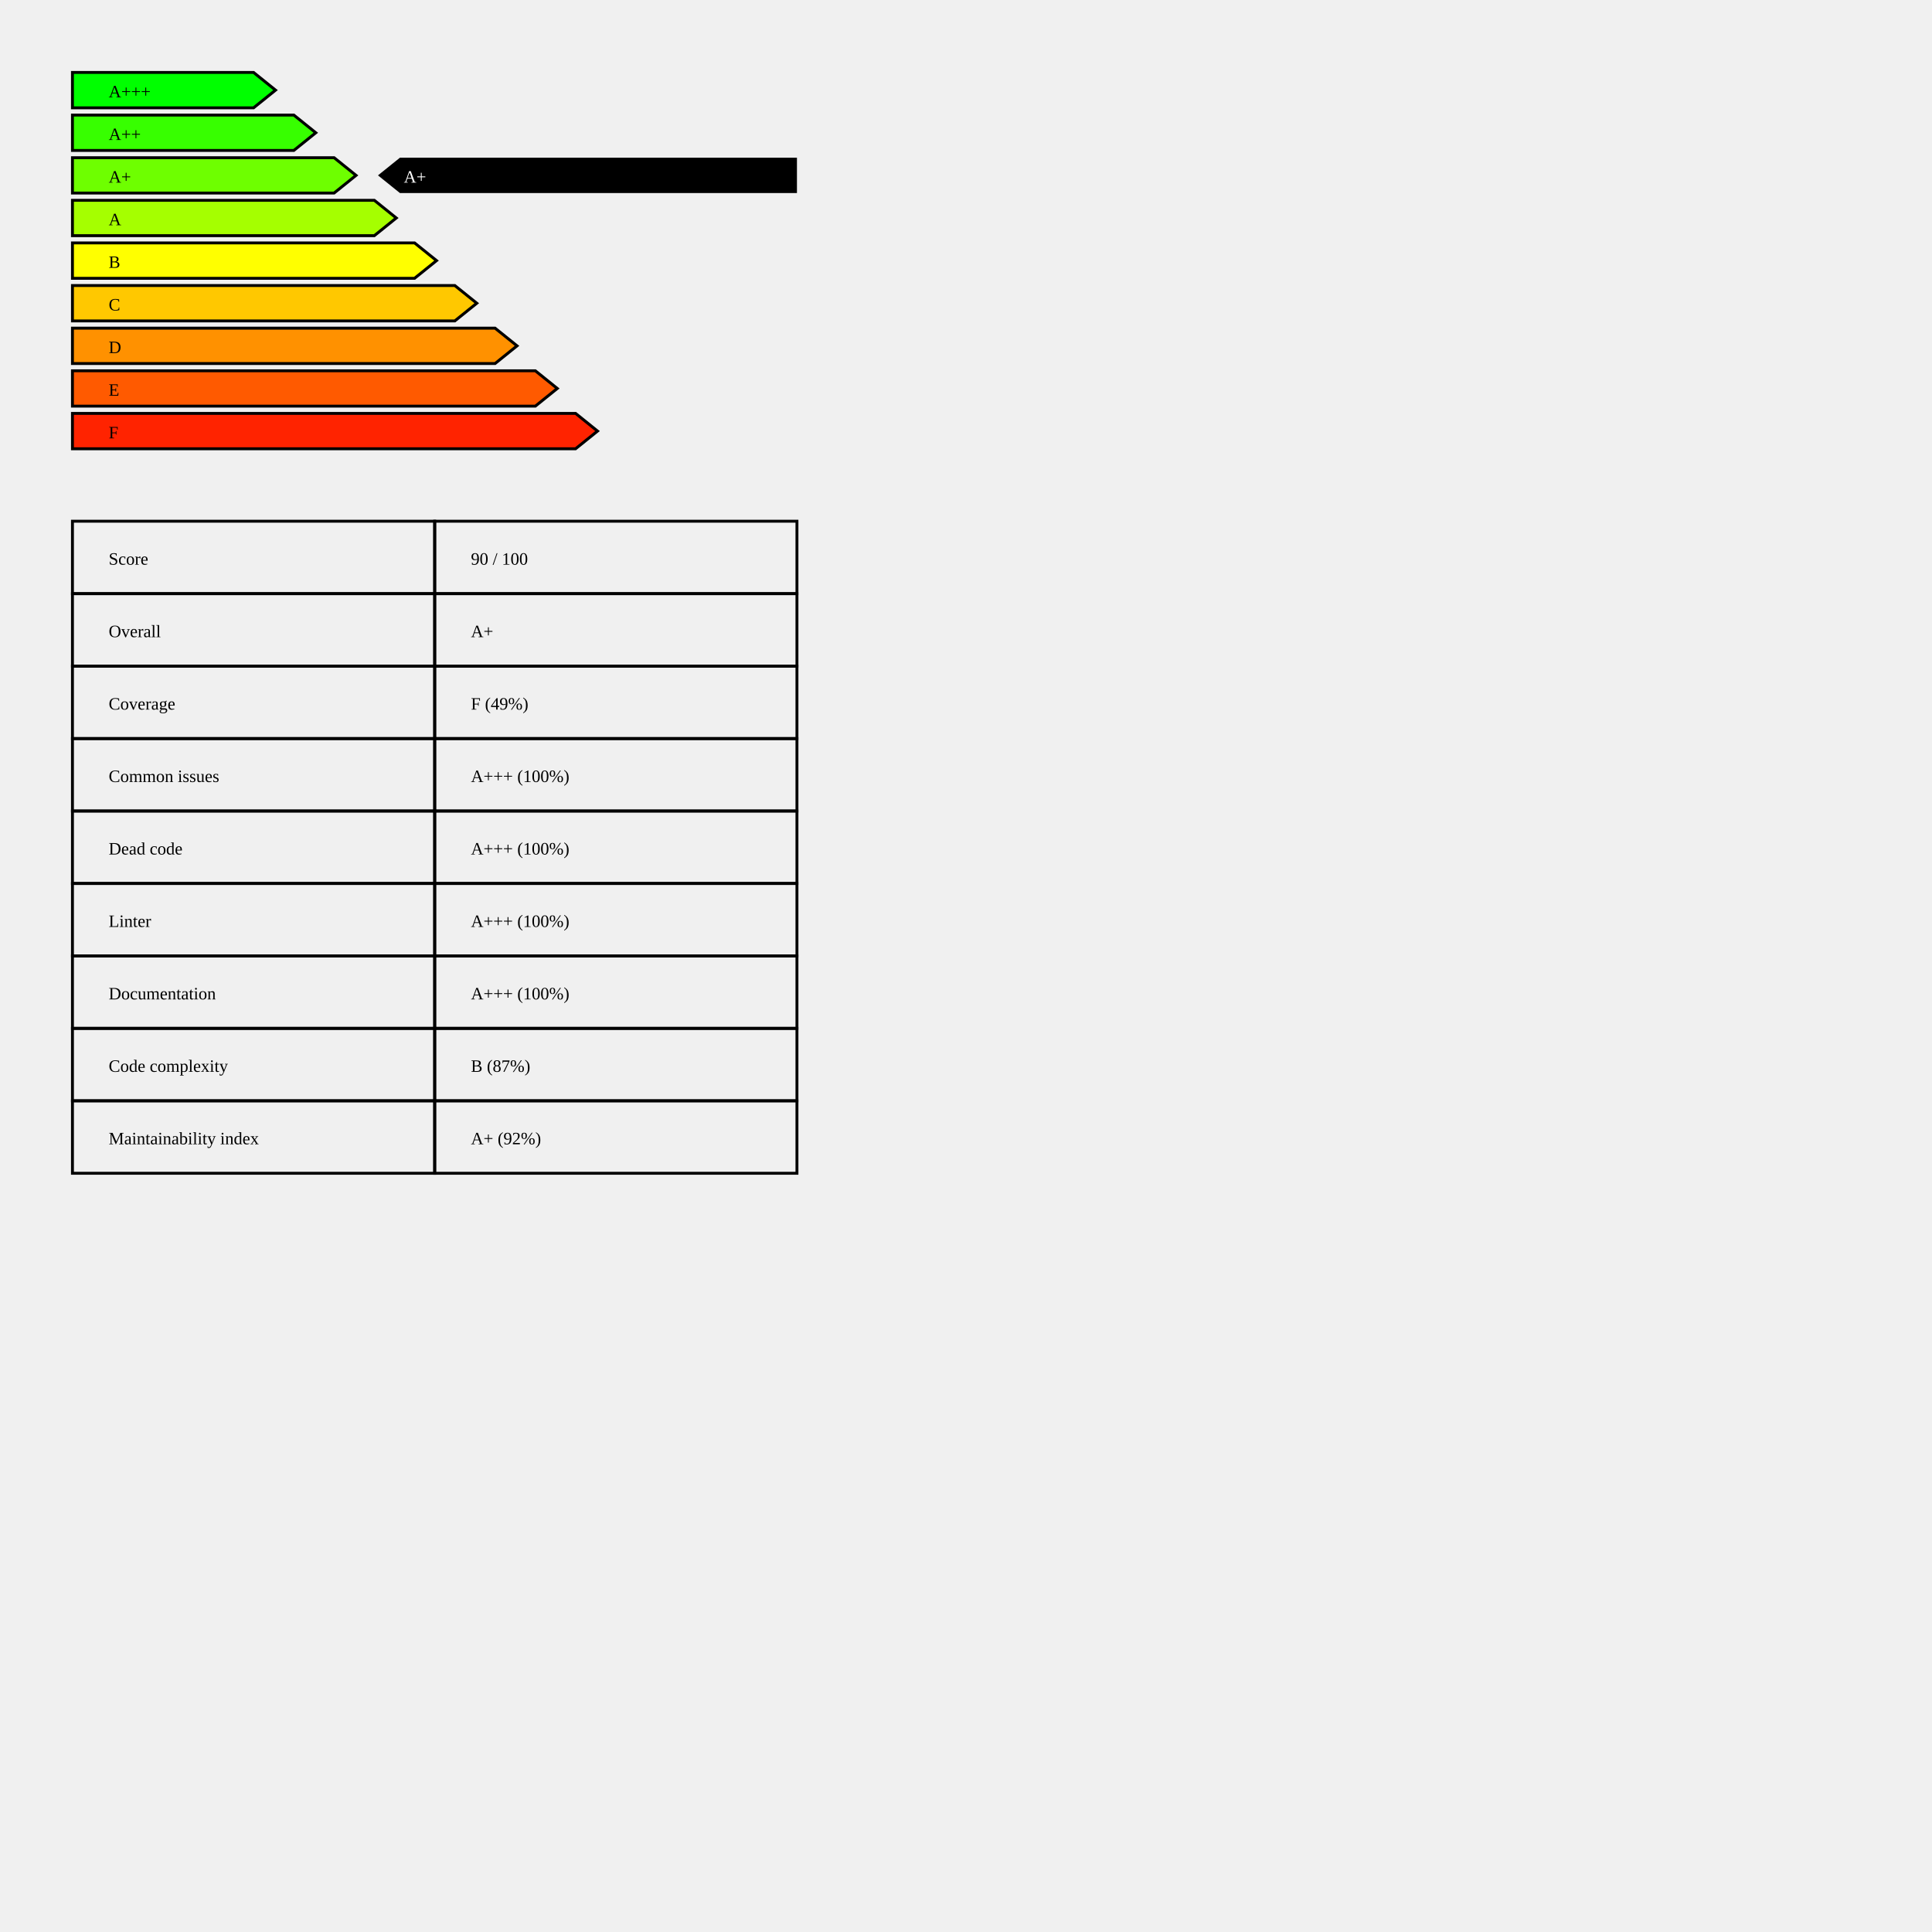
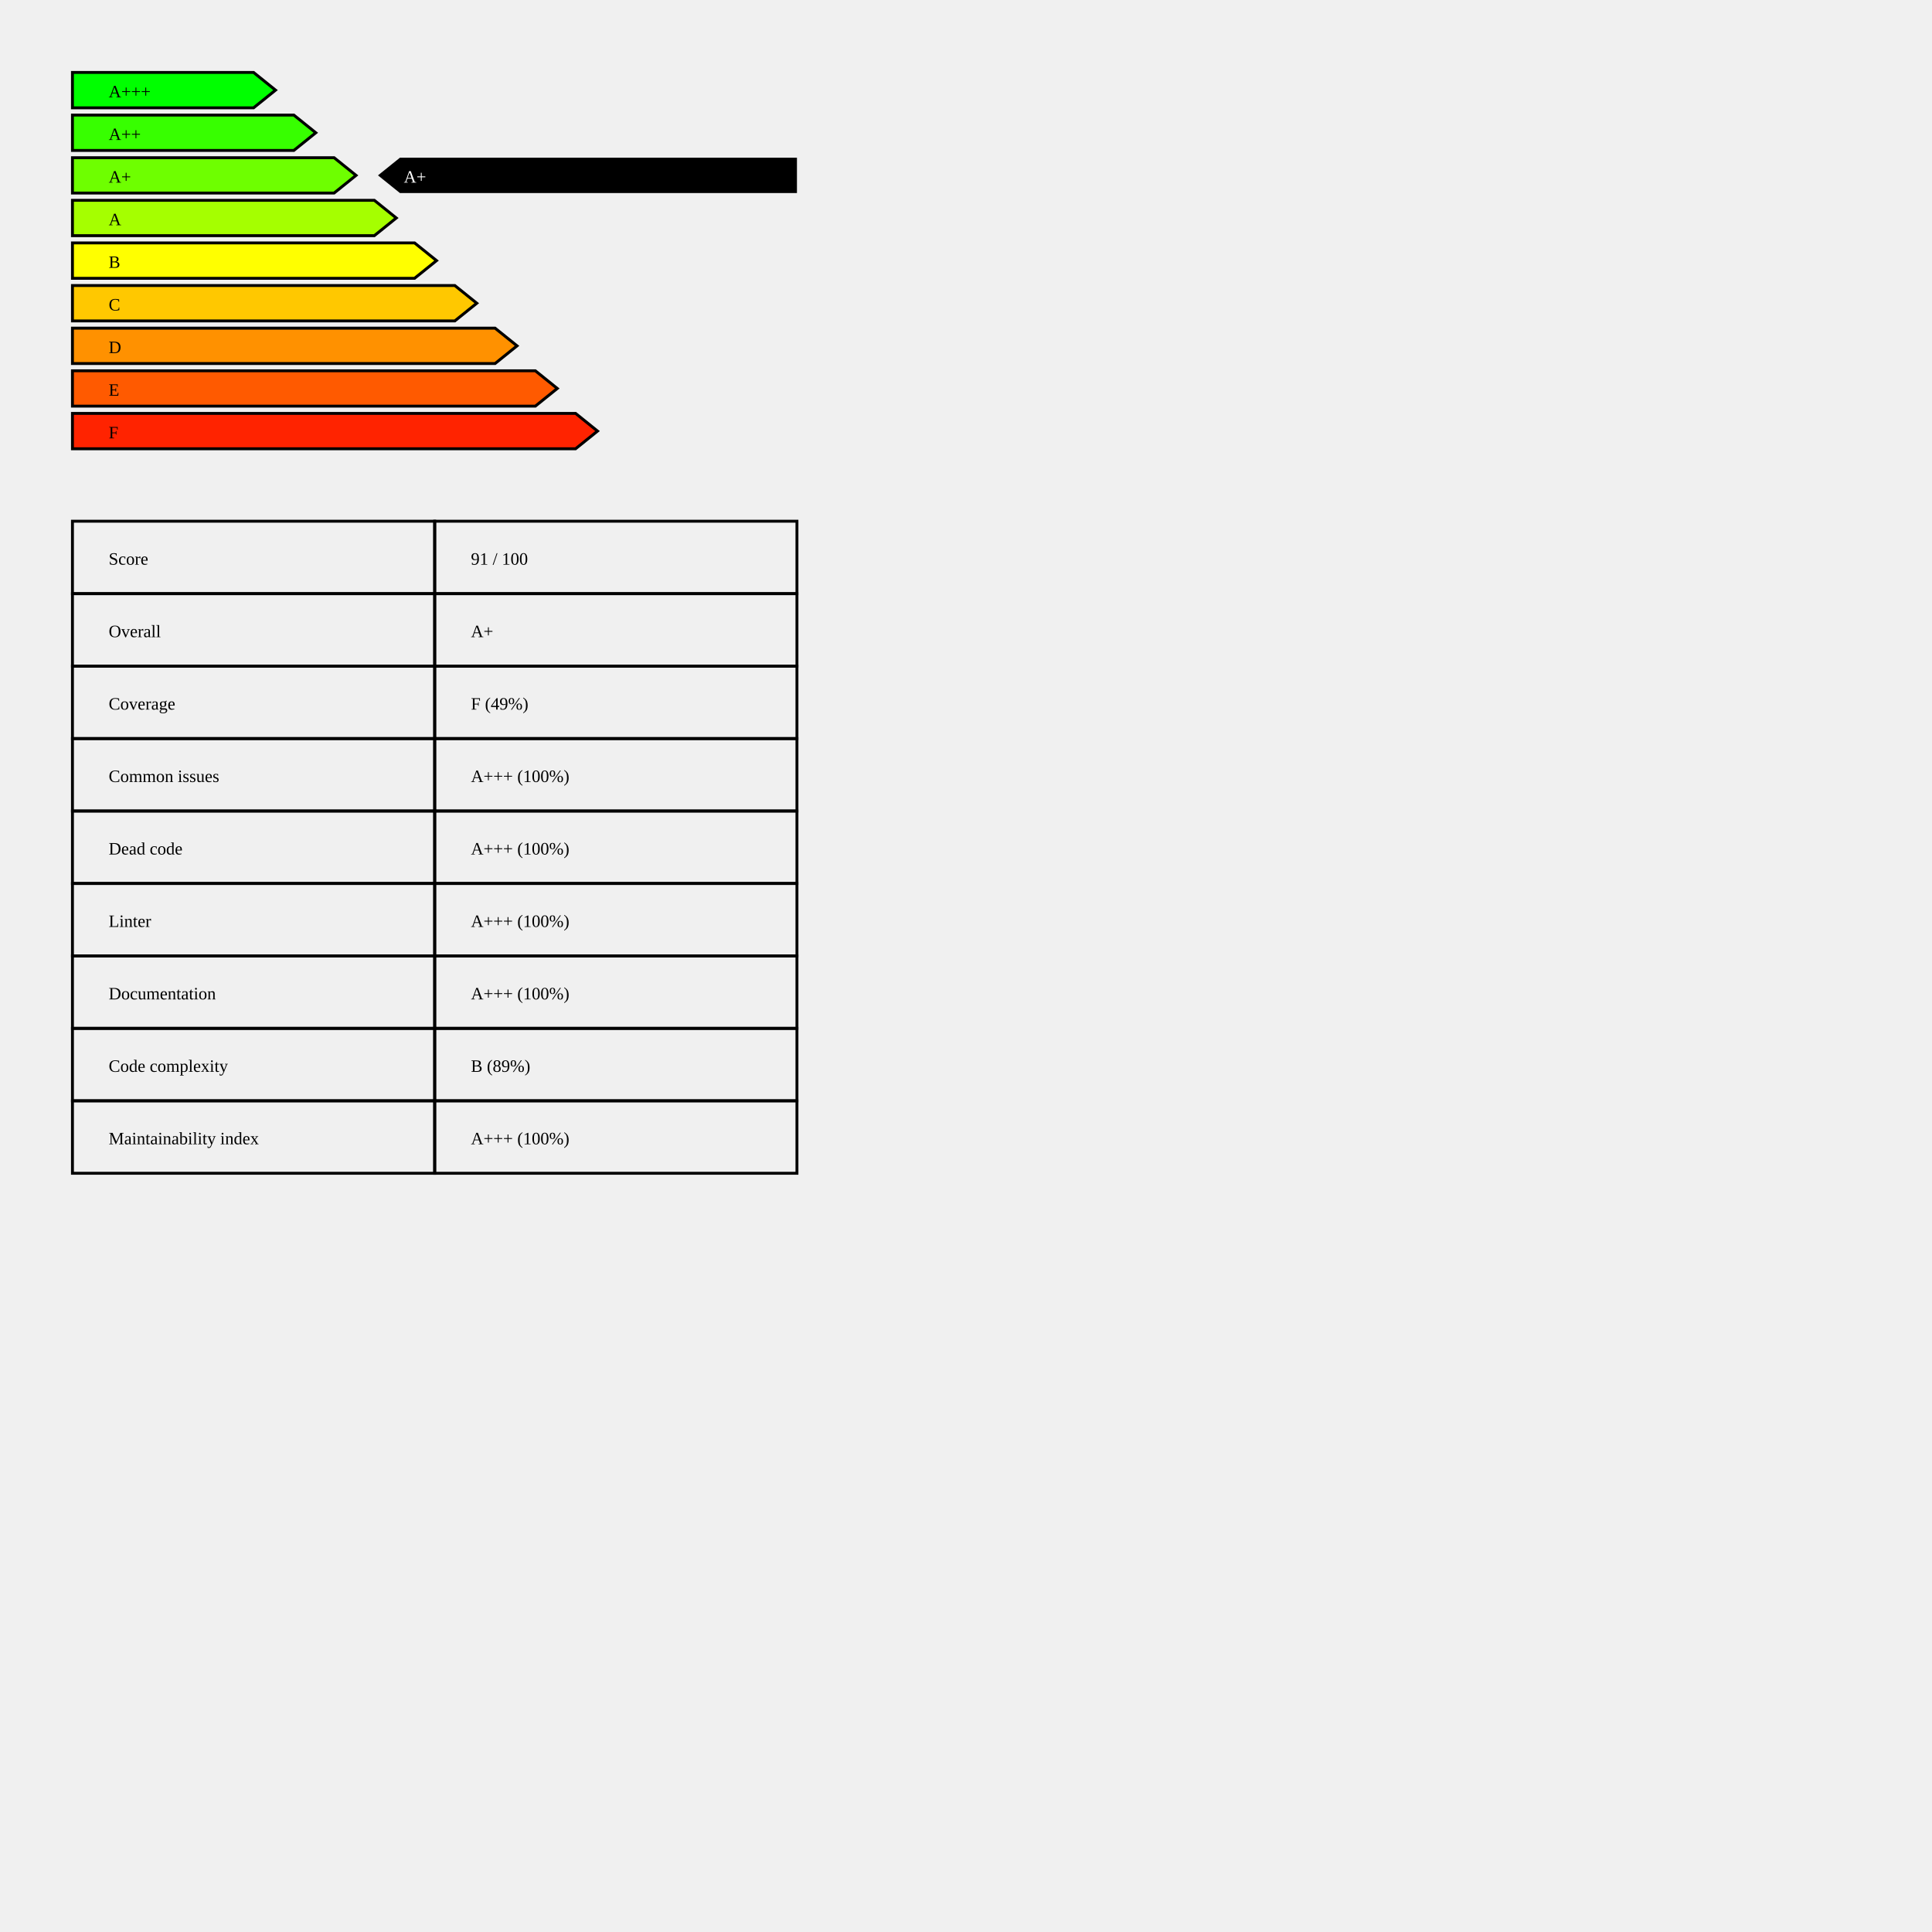
<svg xmlns="http://www.w3.org/2000/svg" baseProfile="full" height="1000pt" version="1.1" width="1000pt">
  <defs />
  <polygon points="50,50.0 175.0,50.0 190.152,62.206 175.0,74.412 50,74.412 50,50.0" style="fill:rgb(0 255 0);stroke:black;stroke-width:2;" />
  <text x="75.0" y="67.206">A+++</text>
  <polygon points="50,79.412 202.778,79.412 217.929,91.618 202.778,103.824 50,103.824 50,79.412" style="fill:rgb(55 255 0);stroke:black;stroke-width:2;" />
  <text x="75.0" y="96.618">A++</text>
  <polygon points="50,108.824 230.556,108.824 245.707,121.029 230.556,133.235 50,133.235 50,108.824" style="fill:rgb(110 255 0);stroke:black;stroke-width:2;" />
  <text x="75.0" y="126.029">A+</text>
  <polygon points="50,138.235 258.333,138.235 273.485,150.441 258.333,162.647 50,162.647 50,138.235" style="fill:rgb(165 255 0);stroke:black;stroke-width:2;" />
  <text x="75.0" y="155.441">A</text>
  <polygon points="50,167.647 286.111,167.647 301.263,179.853 286.111,192.059 50,192.059 50,167.647" style="fill:rgb(255 255 0);stroke:black;stroke-width:2;" />
  <text x="75.0" y="184.853">B</text>
  <polygon points="50,197.059 313.889,197.059 329.04,209.265 313.889,221.471 50,221.471 50,197.059" style="fill:rgb(255 200 0);stroke:black;stroke-width:2;" />
  <text x="75.0" y="214.265">C</text>
  <polygon points="50,226.471 341.667,226.471 356.818,238.676 341.667,250.882 50,250.882 50,226.471" style="fill:rgb(255 145 0);stroke:black;stroke-width:2;" />
  <text x="75.0" y="243.676">D</text>
  <polygon points="50,255.882 369.444,255.882 384.596,268.088 369.444,280.294 50,280.294 50,255.882" style="fill:rgb(255 90 0);stroke:black;stroke-width:2;" />
  <text x="75.0" y="273.088">E</text>
  <polygon points="50,285.294 397.222,285.294 412.374,297.5 397.222,309.706 50,309.706 50,285.294" style="fill:rgb(255 35 0);stroke:black;stroke-width:2;" />
  <text x="75.0" y="302.5">F</text>
  <polygon points="276.01,108.824 260.859,121.029 276.01,133.235 550,133.235 550,108.824" style="fill:black;" />
  <text fill="white" x="278.687" y="126.029">A+</text>
  <text x="75.0" y="389.706">Score</text>
-   <text x="325.0" y="389.706">90 / 100</text>
+   <text x="325.0" y="389.706">91 / 100</text>
  <polygon points="50,359.706 300,359.706 300,409.706 50,409.706 50,359.706" style="fill:none; stroke:black;stroke-width:2;" />
  <polygon points="300,359.706 550,359.706 550,409.706 300,409.706 300,359.706" style="fill:none; stroke:black;stroke-width:2;" />
  <text x="75.0" y="439.706">Overall</text>
  <text x="325.0" y="439.706">A+</text>
  <polygon points="50,409.706 300,409.706 300,459.706 50,459.706 50,409.706" style="fill:none; stroke:black;stroke-width:2;" />
  <polygon points="300,409.706 550,409.706 550,459.706 300,459.706 300,409.706" style="fill:none; stroke:black;stroke-width:2;" />
  <text x="75.0" y="489.706">Coverage</text>
  <text x="325.0" y="489.706">F  (49%)</text>
  <polygon points="50,459.706 300,459.706 300,509.706 50,509.706 50,459.706" style="fill:none; stroke:black;stroke-width:2;" />
  <polygon points="300,459.706 550,459.706 550,509.706 300,509.706 300,459.706" style="fill:none; stroke:black;stroke-width:2;" />
  <text x="75.0" y="539.706">Common issues</text>
  <text x="325.0" y="539.706">A+++  (100%)</text>
  <polygon points="50,509.706 300,509.706 300,559.706 50,559.706 50,509.706" style="fill:none; stroke:black;stroke-width:2;" />
  <polygon points="300,509.706 550,509.706 550,559.706 300,559.706 300,509.706" style="fill:none; stroke:black;stroke-width:2;" />
  <text x="75.0" y="589.706">Dead code</text>
  <text x="325.0" y="589.706">A+++  (100%)</text>
  <polygon points="50,559.706 300,559.706 300,609.706 50,609.706 50,559.706" style="fill:none; stroke:black;stroke-width:2;" />
  <polygon points="300,559.706 550,559.706 550,609.706 300,609.706 300,559.706" style="fill:none; stroke:black;stroke-width:2;" />
  <text x="75.0" y="639.706">Linter</text>
  <text x="325.0" y="639.706">A+++  (100%)</text>
  <polygon points="50,609.706 300,609.706 300,659.706 50,659.706 50,609.706" style="fill:none; stroke:black;stroke-width:2;" />
  <polygon points="300,609.706 550,609.706 550,659.706 300,659.706 300,609.706" style="fill:none; stroke:black;stroke-width:2;" />
  <text x="75.0" y="689.706">Documentation</text>
  <text x="325.0" y="689.706">A+++  (100%)</text>
  <polygon points="50,659.706 300,659.706 300,709.706 50,709.706 50,659.706" style="fill:none; stroke:black;stroke-width:2;" />
  <polygon points="300,659.706 550,659.706 550,709.706 300,709.706 300,659.706" style="fill:none; stroke:black;stroke-width:2;" />
  <text x="75.0" y="739.706">Code complexity</text>
-   <text x="325.0" y="739.706">B  (87%)</text>
+   <text x="325.0" y="739.706">B  (89%)</text>
  <polygon points="50,709.706 300,709.706 300,759.706 50,759.706 50,709.706" style="fill:none; stroke:black;stroke-width:2;" />
  <polygon points="300,709.706 550,709.706 550,759.706 300,759.706 300,709.706" style="fill:none; stroke:black;stroke-width:2;" />
  <text x="75.0" y="789.706">Maintainability index</text>
-   <text x="325.0" y="789.706">A+  (92%)</text>
+   <text x="325.0" y="789.706">A+++  (100%)</text>
  <polygon points="50,759.706 300,759.706 300,809.706 50,809.706 50,759.706" style="fill:none; stroke:black;stroke-width:2;" />
  <polygon points="300,759.706 550,759.706 550,809.706 300,809.706 300,759.706" style="fill:none; stroke:black;stroke-width:2;" />
</svg>
